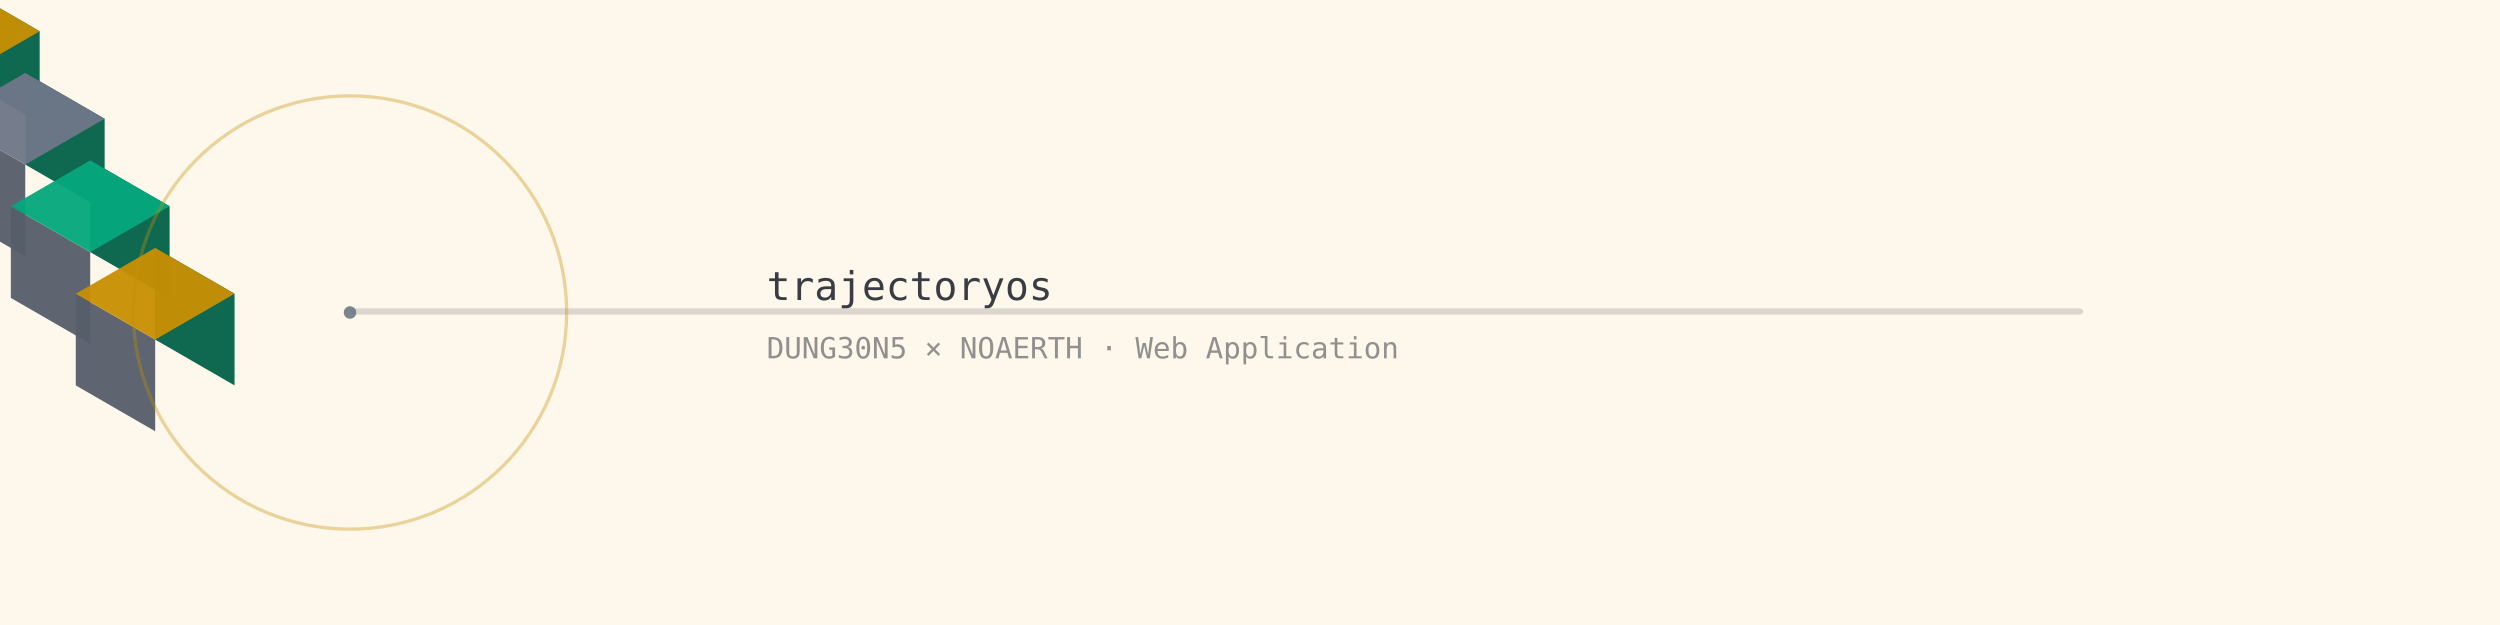
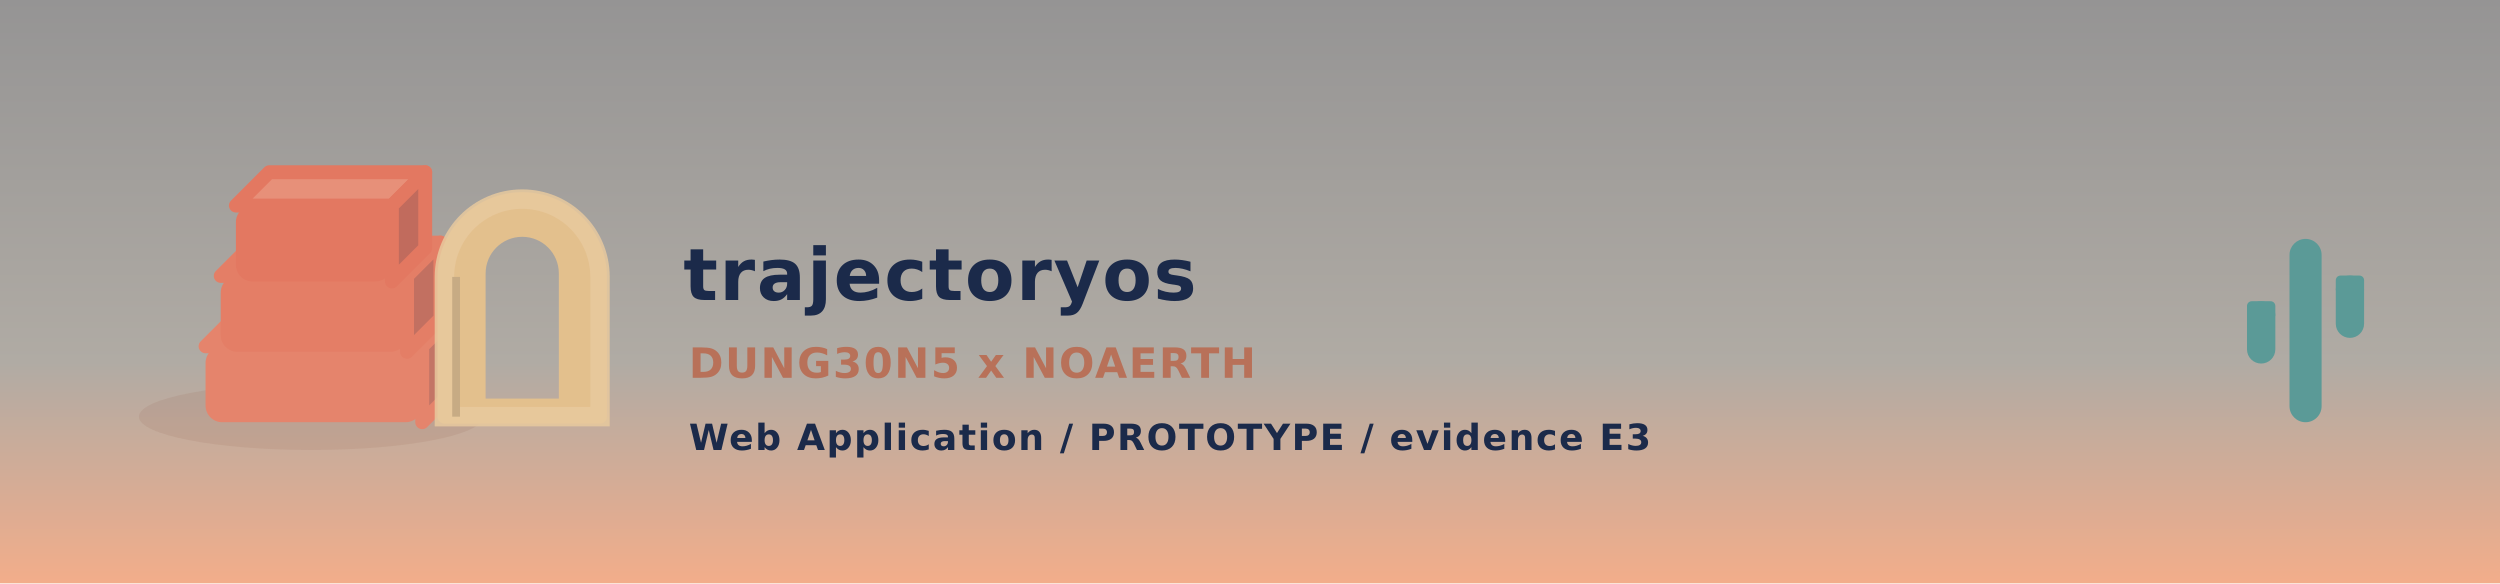
- <svg xmlns="http://www.w3.org/2000/svg" viewBox="0 0 1200 300" width="1200" height="300" role="img" aria-label="trajectoryos identity object">
-   <rect width="1200" height="300" fill="#fef8ec" />
-   <defs>
-     <linearGradient id="gft" x1="0" y1="0" x2="1" y2="1">
-       <stop offset="0%" stop-color="#c78f02" />
-       <stop offset="100%" stop-color="#6e7788" />
-     </linearGradient>
-   </defs>
-   <rect x="168.00" y="148.00" width="832.00" height="3.00" rx="2.00" fill="rgba(37,40,49,0.160)" opacity="1.00" />
-   <polygon points="-19.05,37.00 19.05,59.00 19.05,15.00 -19.05,-7.00" fill="#036148" opacity="0.95" />
-   <polygon points="-57.16,59.00 -19.05,81.00 -19.05,37.00 -57.16,15.00" fill="#565d6a" opacity="0.95" />
-   <polygon points="-19.05,-7.00 19.05,15.00 -19.05,37.00 -57.16,15.00" fill="#c78f02" opacity="0.95" />
-   <polygon points="12.12,79.00 50.23,101.00 50.23,57.00 12.12,35.00" fill="#036148" opacity="0.95" />
-   <polygon points="-25.98,101.00 12.12,123.00 12.12,79.00 -25.98,57.00" fill="#565d6a" opacity="0.95" />
-   <polygon points="12.12,35.00 50.23,57.00 12.12,79.00 -25.98,57.00" fill="#6e7788" opacity="0.95" />
-   <polygon points="43.30,121.00 81.41,143.00 81.41,99.00 43.30,77.00" fill="#036148" opacity="0.95" />
-   <polygon points="5.20,143.00 43.30,165.00 43.30,121.00 5.20,99.00" fill="#565d6a" opacity="0.95" />
-   <polygon points="43.30,77.00 81.41,99.00 43.30,121.00 5.20,99.00" fill="#05a77d" opacity="0.95" />
-   <polygon points="74.48,163.00 112.58,185.00 112.58,141.00 74.48,119.00" fill="#036148" opacity="0.95" />
-   <polygon points="36.37,185.00 74.48,207.00 74.48,163.00 36.37,141.00" fill="#565d6a" opacity="0.95" />
-   <polygon points="74.48,119.00 112.58,141.00 74.48,163.00 36.37,141.00" fill="#c78f02" opacity="0.95" />
+ <svg xmlns="http://www.w3.org/2000/svg" width="900" height="210" viewBox="0 0 900 210" role="img" aria-label="trajectoryos - identity object">
+   <linearGradient id="skyf" x1="0" y1="0" x2="0" y2="1">
+     <stop offset="0" stop-color="#959494" />
+     <stop offset="0.62" stop-color="#b0aba4" />
+     <stop offset="1" stop-color="#f3ad8a" />
+   </linearGradient>
+   <rect width="900" height="210" fill="url(#skyf)" />
+   <rect x="0" y="352" width="900" height="-142" fill="#e9cda3" />
+   <rect x="0" y="352" width="900" height="3" fill="#ebd1a9" />
+   <ellipse cx="112" cy="150" rx="62" ry="12" fill="rgba(138,90,68,0.11)" />
  <g>
-     <circle cx="168.00" cy="150.00" r="104.00" fill="none" stroke="rgba(199,143,2,0.350)" stroke-width="1.60" opacity="1.00" />
-     <animate attributeName="opacity" values="0.25;1.0;0.25" dur="13.9s" begin="0s" repeatCount="indefinite" />
+     <path d="M74,124.67 L152,124.67 L164,112.67 L86,112.67 Z" fill="#e99a82" stroke="#e5846c" stroke-width="5" stroke-linejoin="round" />
+     <path d="M152,124.67 L164,112.67 L164,140 L152,152 Z" fill="#c37566" stroke="#e5846c" stroke-width="5" stroke-linejoin="round" />
+     <rect x="74" y="124.67" width="78" height="27.33" rx="6" fill="#e5846c" />
+     <path d="M79.46,99.33 L146.54,99.33 L158.54,87.33 L91.46,87.33 Z" fill="#e8957d" stroke="#e47e66" stroke-width="5" stroke-linejoin="round" />
+     <path d="M146.54,99.33 L158.54,87.33 L158.54,114.67 L146.54,126.67 Z" fill="#c27061" stroke="#e47e66" stroke-width="5" stroke-linejoin="round" />
+     <rect x="79.46" y="99.33" width="67.08" height="27.33" rx="6" fill="#e47e66" />
+     <path d="M84.92,74 L141.08,74 L153.08,62 L96.92,62 Z" fill="#e79079" stroke="#e37861" stroke-width="5" stroke-linejoin="round" />
+     <path d="M141.08,74 L153.08,62 L153.08,89.33 L141.08,101.33 Z" fill="#c16b5d" stroke="#e37861" stroke-width="5" stroke-linejoin="round" />
+     <rect x="84.92" y="74" width="56.16" height="27.33" rx="6" fill="#e37861" />
+     <animate attributeName="opacity" values="0.72;1;0.72" dur="6s" begin="0s" repeatCount="indefinite" />
  </g>
-   <circle cx="168" cy="150" r="3" fill="rgba(110,119,136,0.900)">
-     <animate attributeName="opacity" values="0.35;0.95;0.35" dur="13.9s" begin="0s" repeatCount="indefinite" />
-   </circle>
-   <text x="368" y="144" font-family="ui-monospace,Menlo,monospace" font-size="19" fill="rgba(37,40,49,0.900)">trajectoryos</text>
-   <text x="368" y="172" font-family="ui-monospace,Menlo,monospace" font-size="14" fill="rgba(37,40,49,0.500)">DUNG30N5 × NOAERTH · Web Application</text>
+   <path d="M160,150 L160,99.68 A28,28 0 0 1 216,99.68 L216,150 Z M172.32,146 L172.32,98.43 A15.68,15.68 0 0 1 203.68,98.43 L203.68,146 Z" fill="#e3c08d" fill-rule="evenodd" stroke="#e3c08d" stroke-width="5" stroke-linejoin="round" />
+   <path d="M160,150 L160,99.68 A28,28 0 0 1 216,99.68 L216,150 Z" fill="none" stroke="#e8c99d" stroke-width="7" stroke-linecap="round" opacity="0.85" />
+   <rect x="162.8" y="99.68" width="2.8" height="50.32" fill="#c7ab84" />
+   <text x="246" y="108" font-family="Verdana,DejaVu Sans,sans-serif" font-size="26" font-weight="700" letter-spacing="0.6" fill="#1b2a4a" text-anchor="start">trajectoryos</text>
+   <text x="248" y="136" font-family="Verdana,DejaVu Sans,sans-serif" font-size="15" font-weight="700" letter-spacing="0.6" fill="#b87159" text-anchor="start">DUNG30N5 x NOAERTH</text>
+   <text x="248" y="162" font-family="Verdana,DejaVu Sans,sans-serif" font-size="13" font-weight="700" letter-spacing="0.6" fill="#1b2a4a" text-anchor="start">Web Application  /  PROTOTYPE  /  evidence E3</text>
+   <rect x="824.22" y="86" width="11.56" height="66" rx="5.78" fill="#5b9a97" />
+   <rect x="808.92" y="108.44" width="10.2" height="22.44" rx="5.1" fill="#5b9a97" />
+   <rect x="808.92" y="108.44" width="10.2" height="6.6" rx="1.7" fill="#5b9a97" />
+   <rect x="840.88" y="99.2" width="10.2" height="22.44" rx="5.1" fill="#5b9a97" />
+   <rect x="840.88" y="99.2" width="10.2" height="6.6" rx="1.7" fill="#5b9a97" />
</svg>
